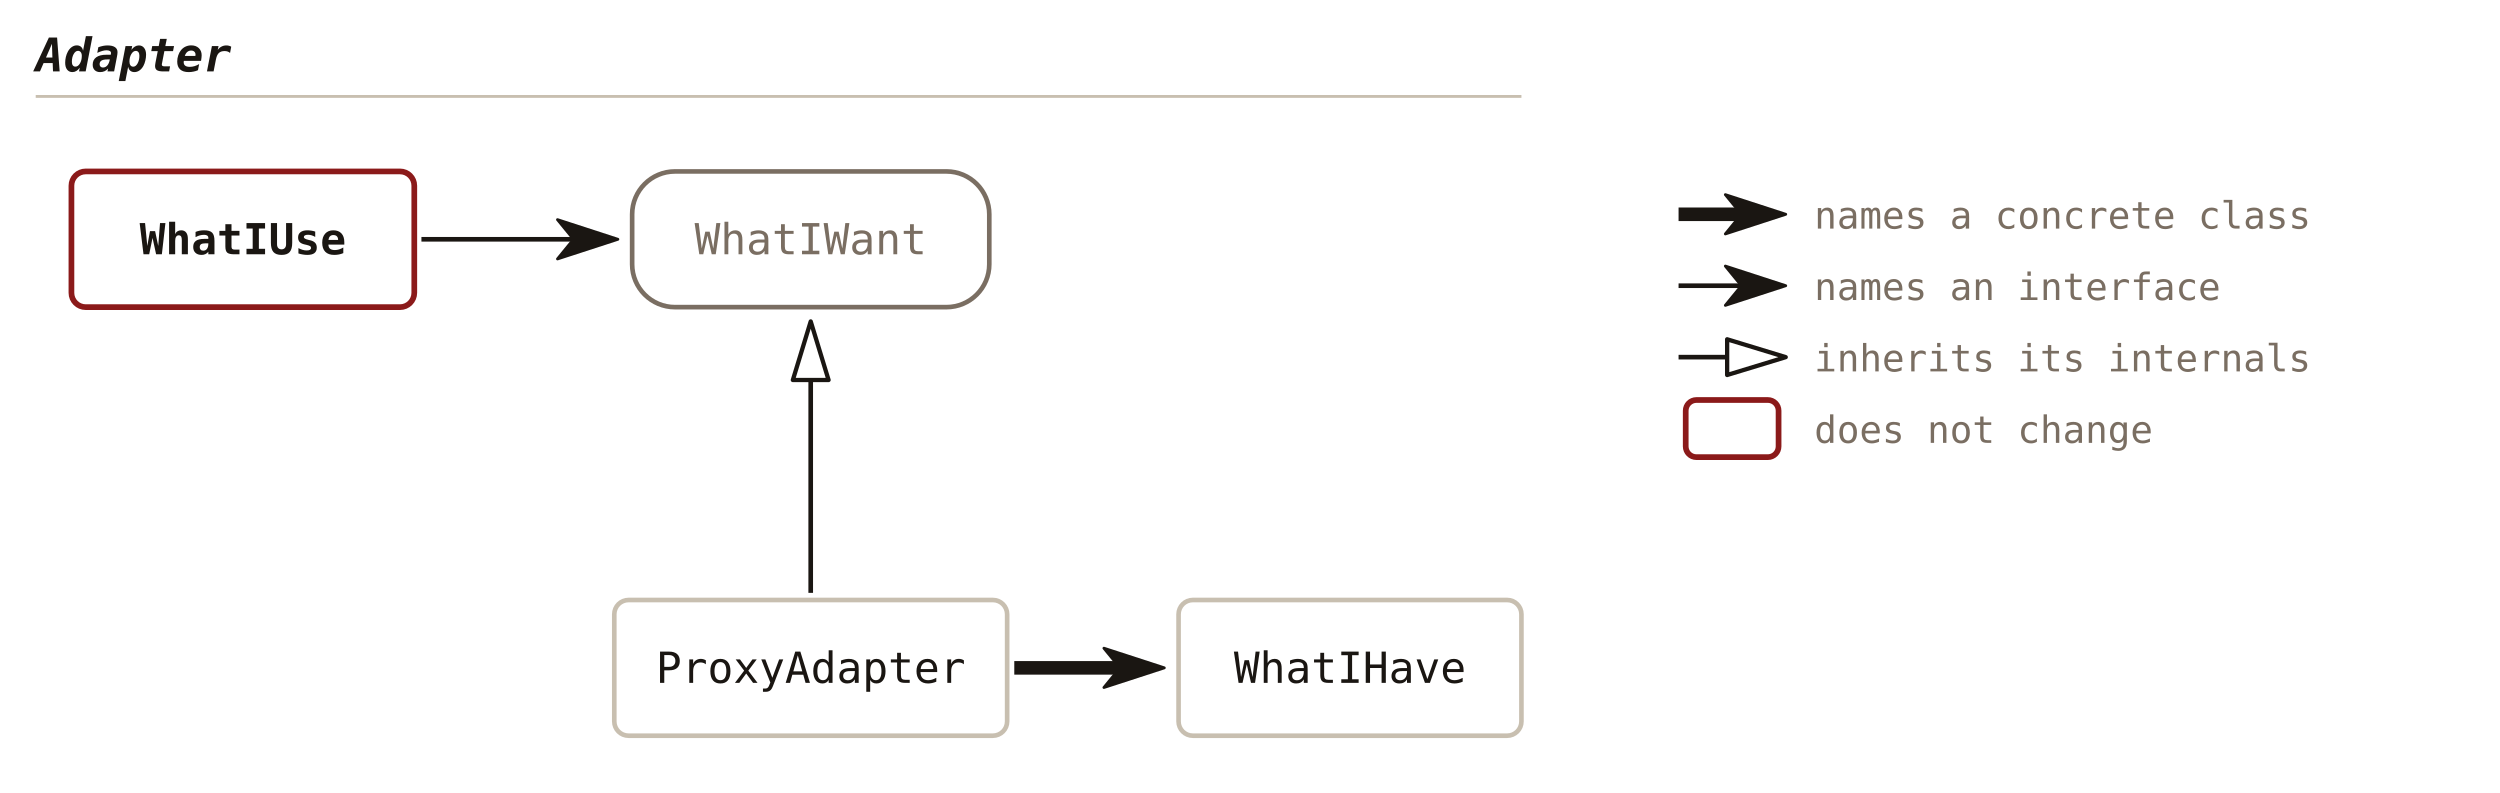
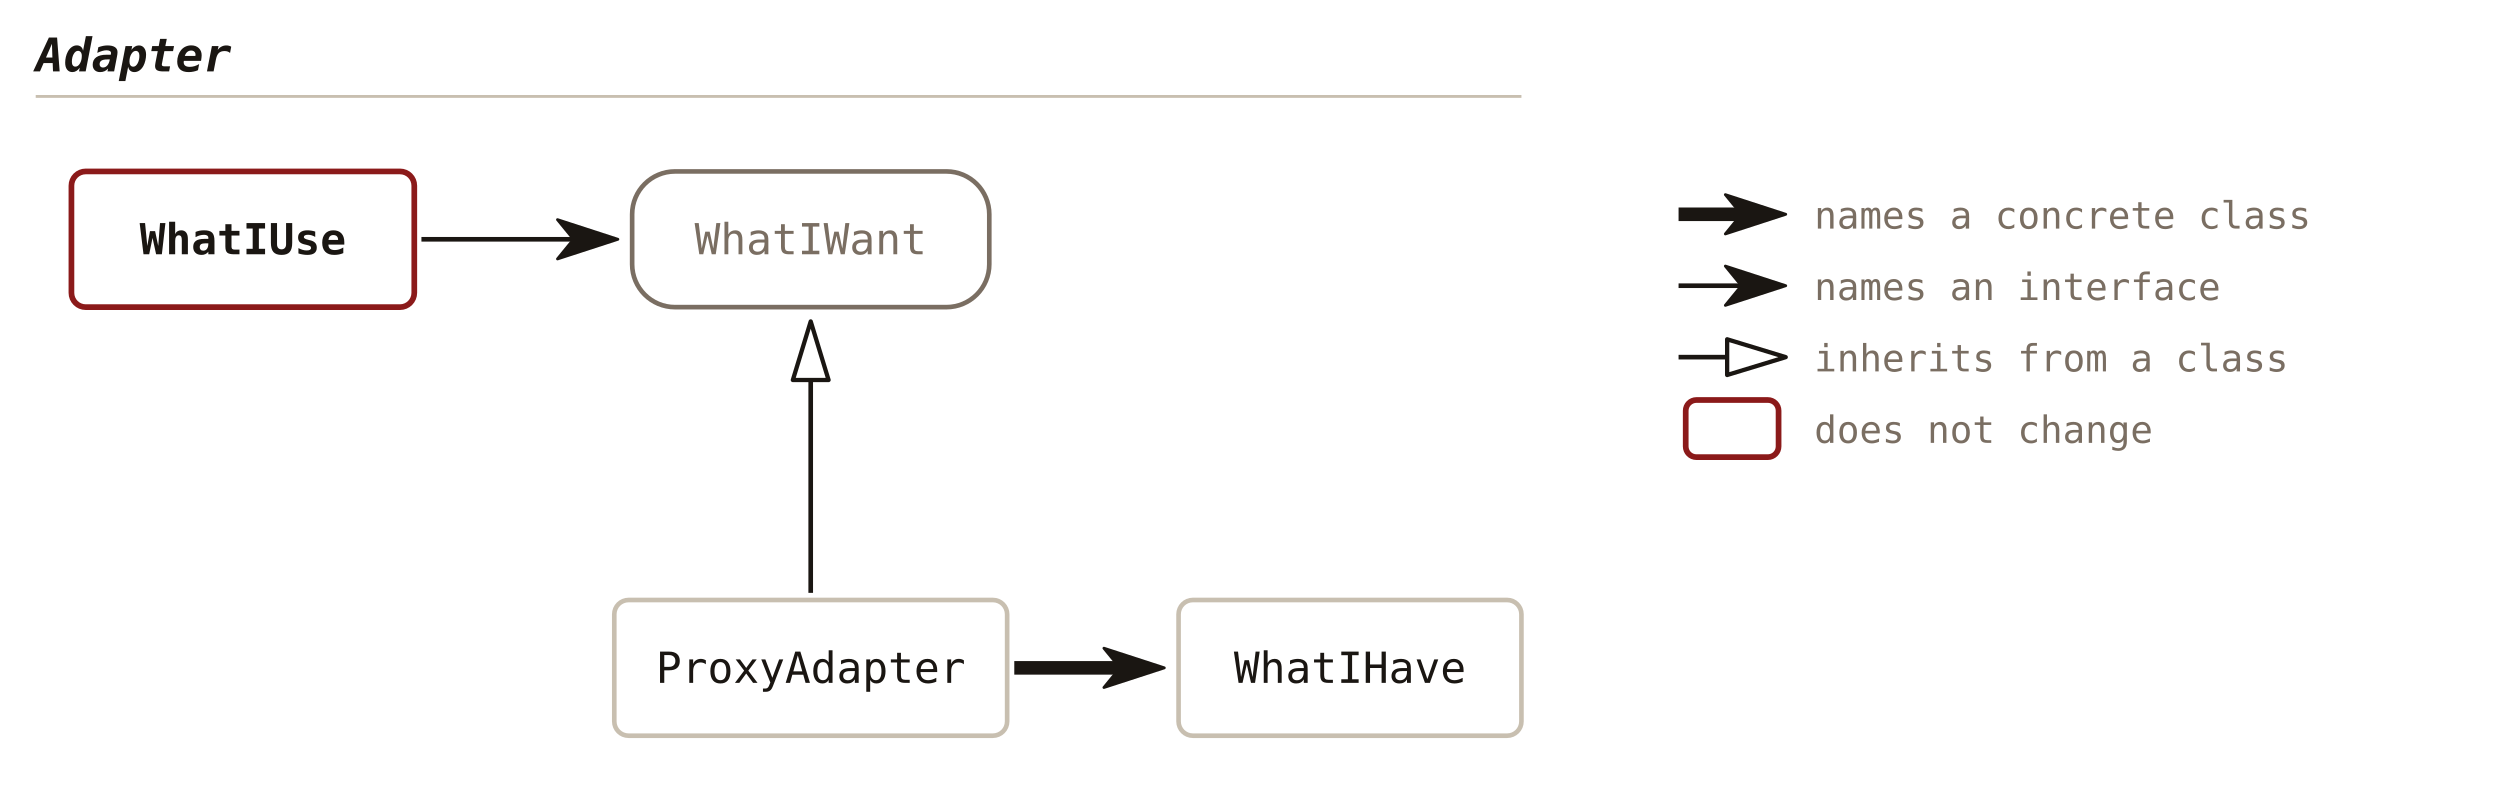
<svg xmlns="http://www.w3.org/2000/svg" viewBox="0 0 700 222" font-family="'JetBrains Mono', Consolas, monospace">
  <defs>
    <marker id="c29-solid" viewBox="0 0 18 12" refX="5" refY="6" markerWidth="18" markerHeight="12" orient="auto" markerUnits="userSpaceOnUse">
      <path d="M0.5,0.5 L17.4,6 L0.5,11.5 L5,6 Z" fill="#1a1612" stroke="#1a1612" stroke-width="0.8" stroke-linejoin="round" />
    </marker>
    <marker id="c29-hollow" viewBox="0 0 18 12" refX="1" refY="6" markerWidth="18" markerHeight="12" orient="auto" markerUnits="userSpaceOnUse">
      <path d="M1,1 L17.4,6 L1,11 Z" fill="none" stroke="#1a1612" stroke-width="1.2" stroke-linejoin="round" />
    </marker>
    <marker id="c29-hollow-muted" viewBox="0 0 18 12" refX="1" refY="6" markerWidth="18" markerHeight="12" orient="auto" markerUnits="userSpaceOnUse">
      <path d="M1,1 L17.4,6 L1,11 Z" fill="none" stroke="#7a6e62" stroke-width="1.2" stroke-linejoin="round" />
    </marker>
  </defs>
  <text x="10" y="20" font-size="13" font-weight="bold" font-style="italic" fill="#1a1612" text-anchor="start">Adapter</text>
  <line x1="10" y1="27" x2="426" y2="27" stroke="#c8bfb0" stroke-width="0.8" />
  <rect x="20" y="48" width="96" height="38" fill="none" stroke="#8b1a1a" stroke-width="1.6" rx="4" />
  <text x="68.0" y="71.2" font-size="12" font-weight="bold" fill="#1a1612" text-anchor="middle">WhatIUse</text>
  <rect x="177" y="48" width="100" height="38" fill="none" stroke="#7a6e62" stroke-width="1.3" rx="12" />
  <text x="227.0" y="71.2" font-size="12" fill="#7a6e62" text-anchor="middle">WhatIWant</text>
  <rect x="172" y="168" width="110" height="38" fill="none" stroke="#c8bfb0" stroke-width="1.3" rx="4" />
  <text x="227.0" y="191.2" font-size="12" fill="#1a1612" text-anchor="middle">ProxyAdapter</text>
  <rect x="330" y="168" width="96" height="38" fill="none" stroke="#c8bfb0" stroke-width="1.3" rx="4" />
  <text x="378.0" y="191.2" font-size="12" fill="#1a1612" text-anchor="middle">WhatIHave</text>
  <line x1="118.0" y1="67.0" x2="160.6" y2="67.0" stroke="#1a1612" stroke-width="1.3" marker-end="url(#c29-solid)" />
  <line x1="227.0" y1="166.0" x2="227.0" y2="106.4" stroke="#1a1612" stroke-width="1.3" marker-end="url(#c29-hollow)" />
  <line x1="284.0" y1="187.0" x2="313.6" y2="187.0" stroke="#1a1612" stroke-width="3.8" marker-end="url(#c29-solid)" />
  <line class="legend" x1="470" y1="60" x2="487.6" y2="60" stroke="#1a1612" stroke-width="3.8" marker-end="url(#c29-solid)" />
  <text x="508" y="64" font-size="10.5" fill="#7a6e62" text-anchor="start">names a concrete class</text>
  <line class="legend" x1="470" y1="80" x2="487.6" y2="80" stroke="#1a1612" stroke-width="1.3" marker-end="url(#c29-solid)" />
  <text x="508" y="84" font-size="10.5" fill="#7a6e62" text-anchor="start">names an interface</text>
  <line class="legend" x1="470" y1="100" x2="483.6" y2="100" stroke="#1a1612" stroke-width="1.3" marker-end="url(#c29-hollow)" />
-   <text x="508" y="104" font-size="10.5" fill="#7a6e62" text-anchor="start">inherits its internals</text>
+   <text x="508" y="104" font-size="10.5" fill="#7a6e62" text-anchor="start">inherits from a class</text>
  <rect x="472" y="112" width="26" height="16" fill="none" stroke="#8b1a1a" stroke-width="1.6" rx="3" />
  <text x="508" y="124" font-size="10.5" fill="#7a6e62" text-anchor="start">does not change</text>
</svg>
